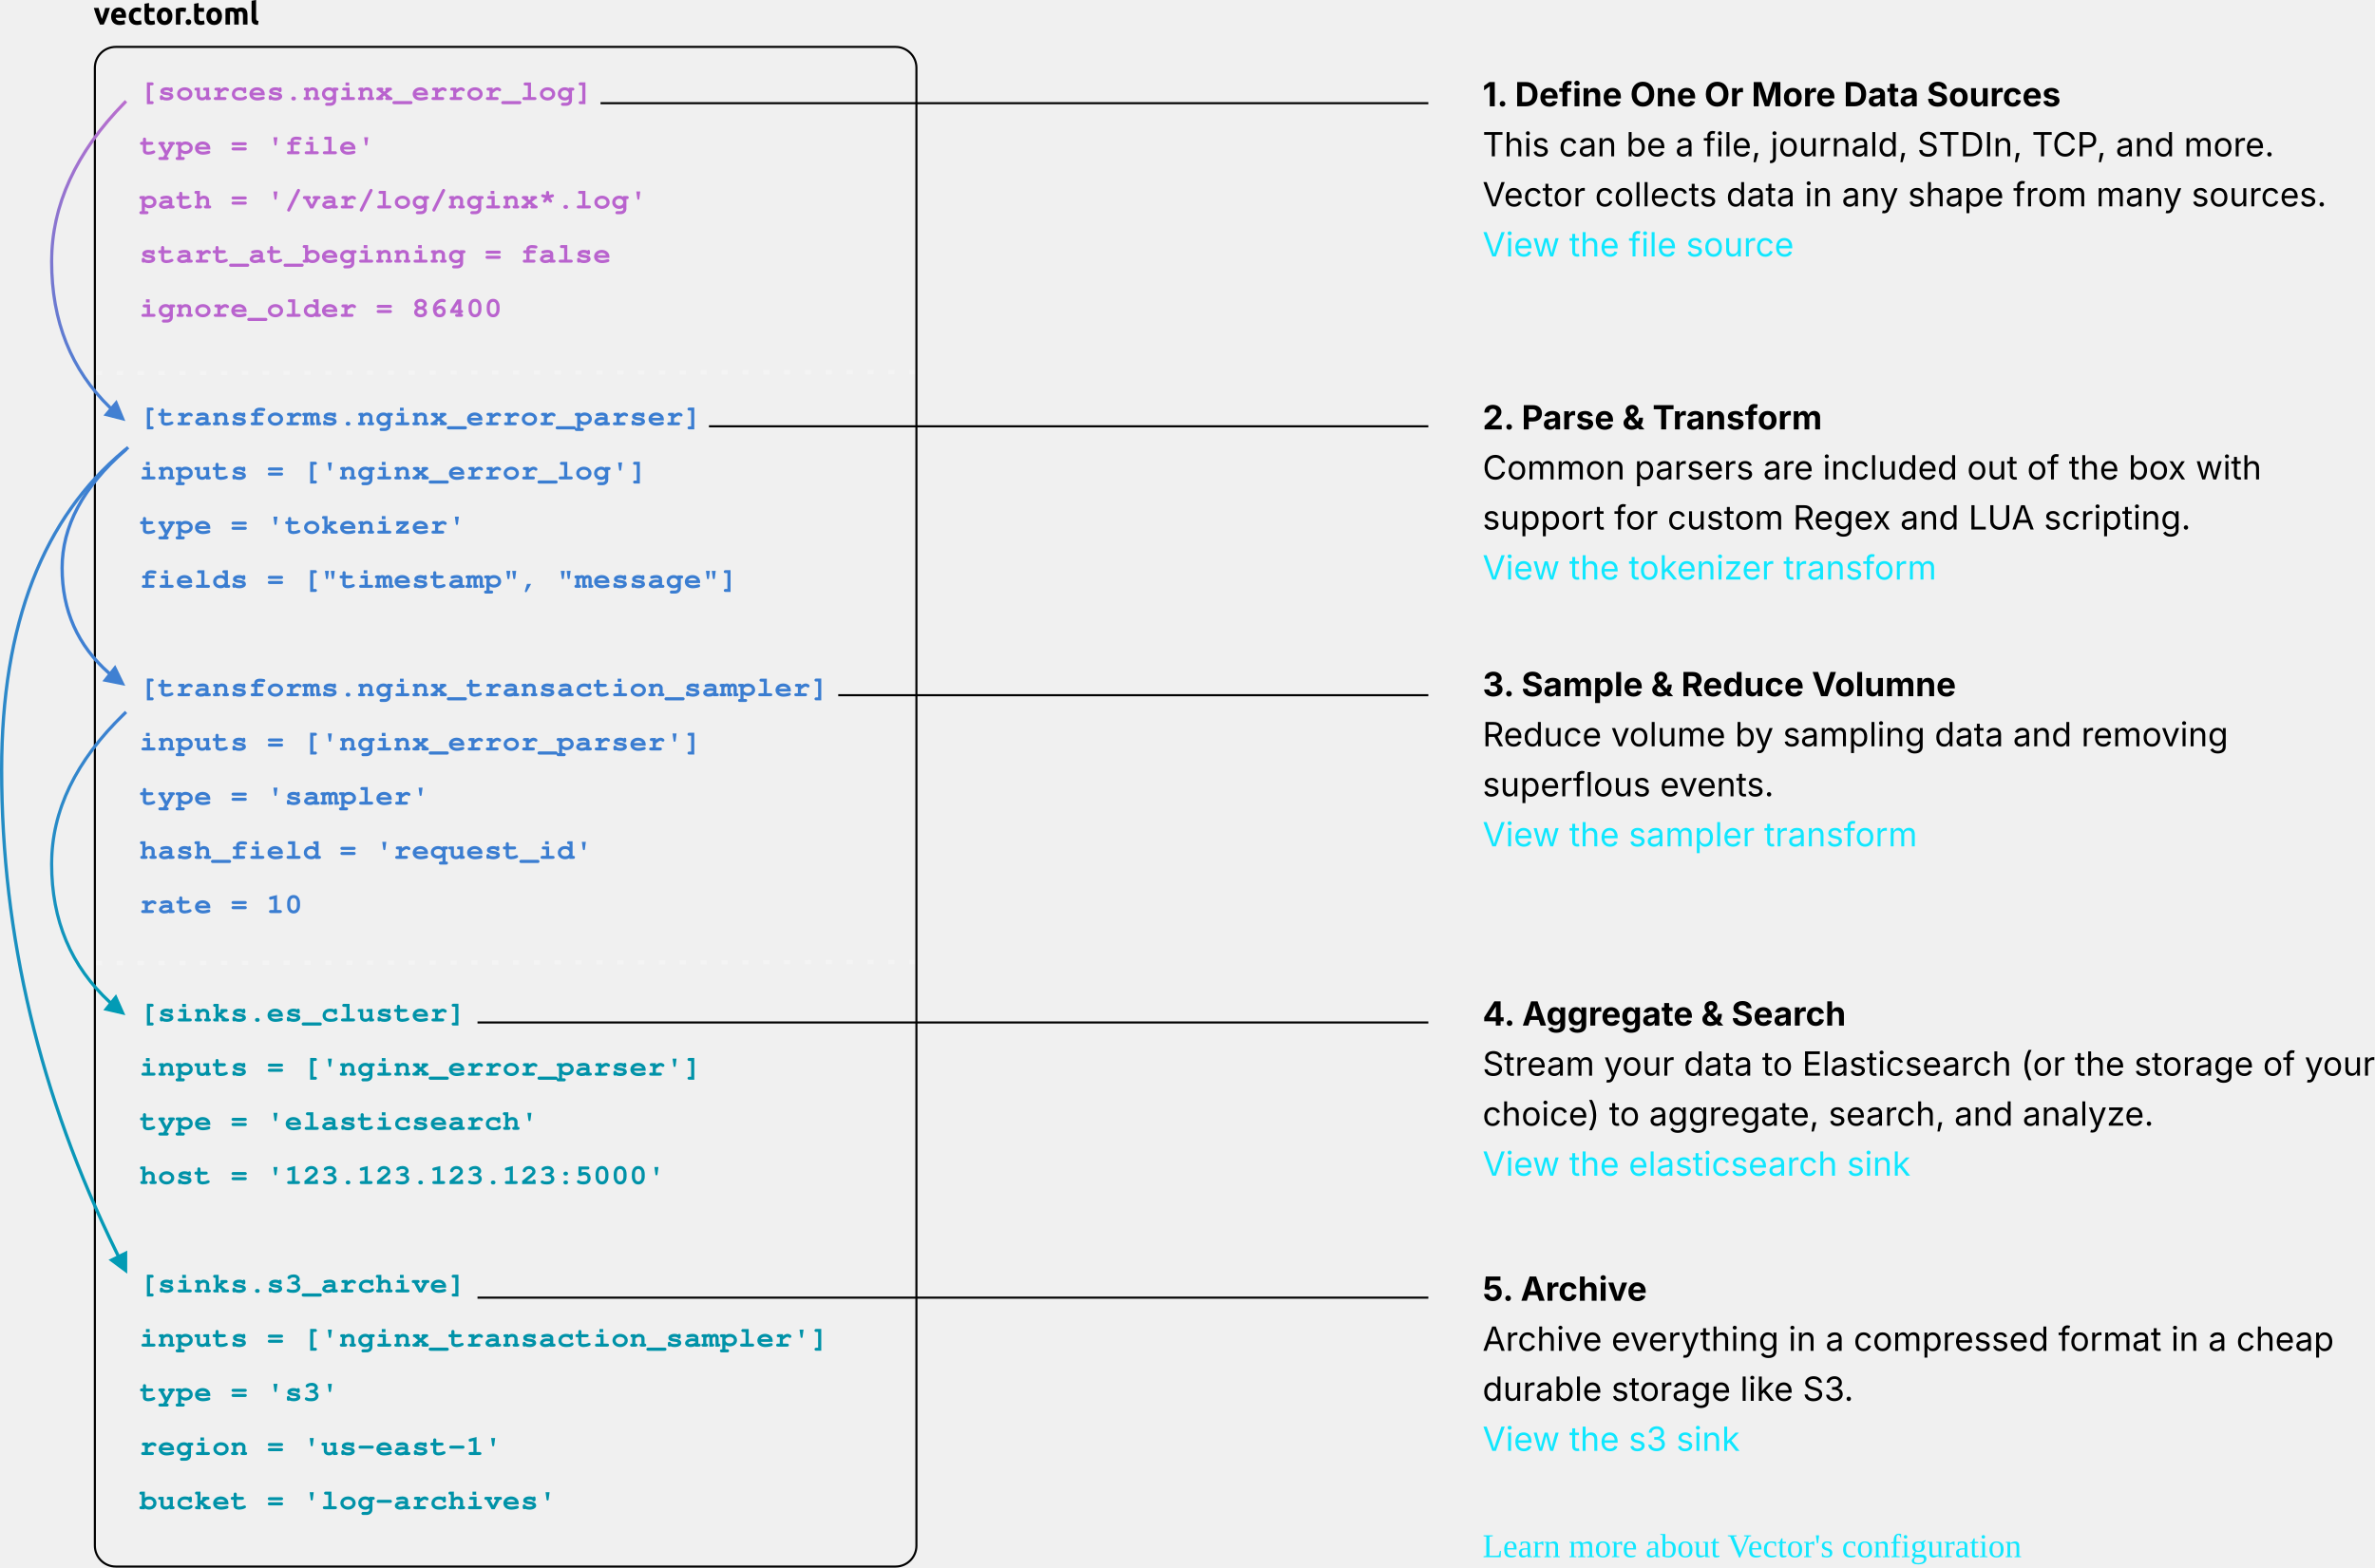
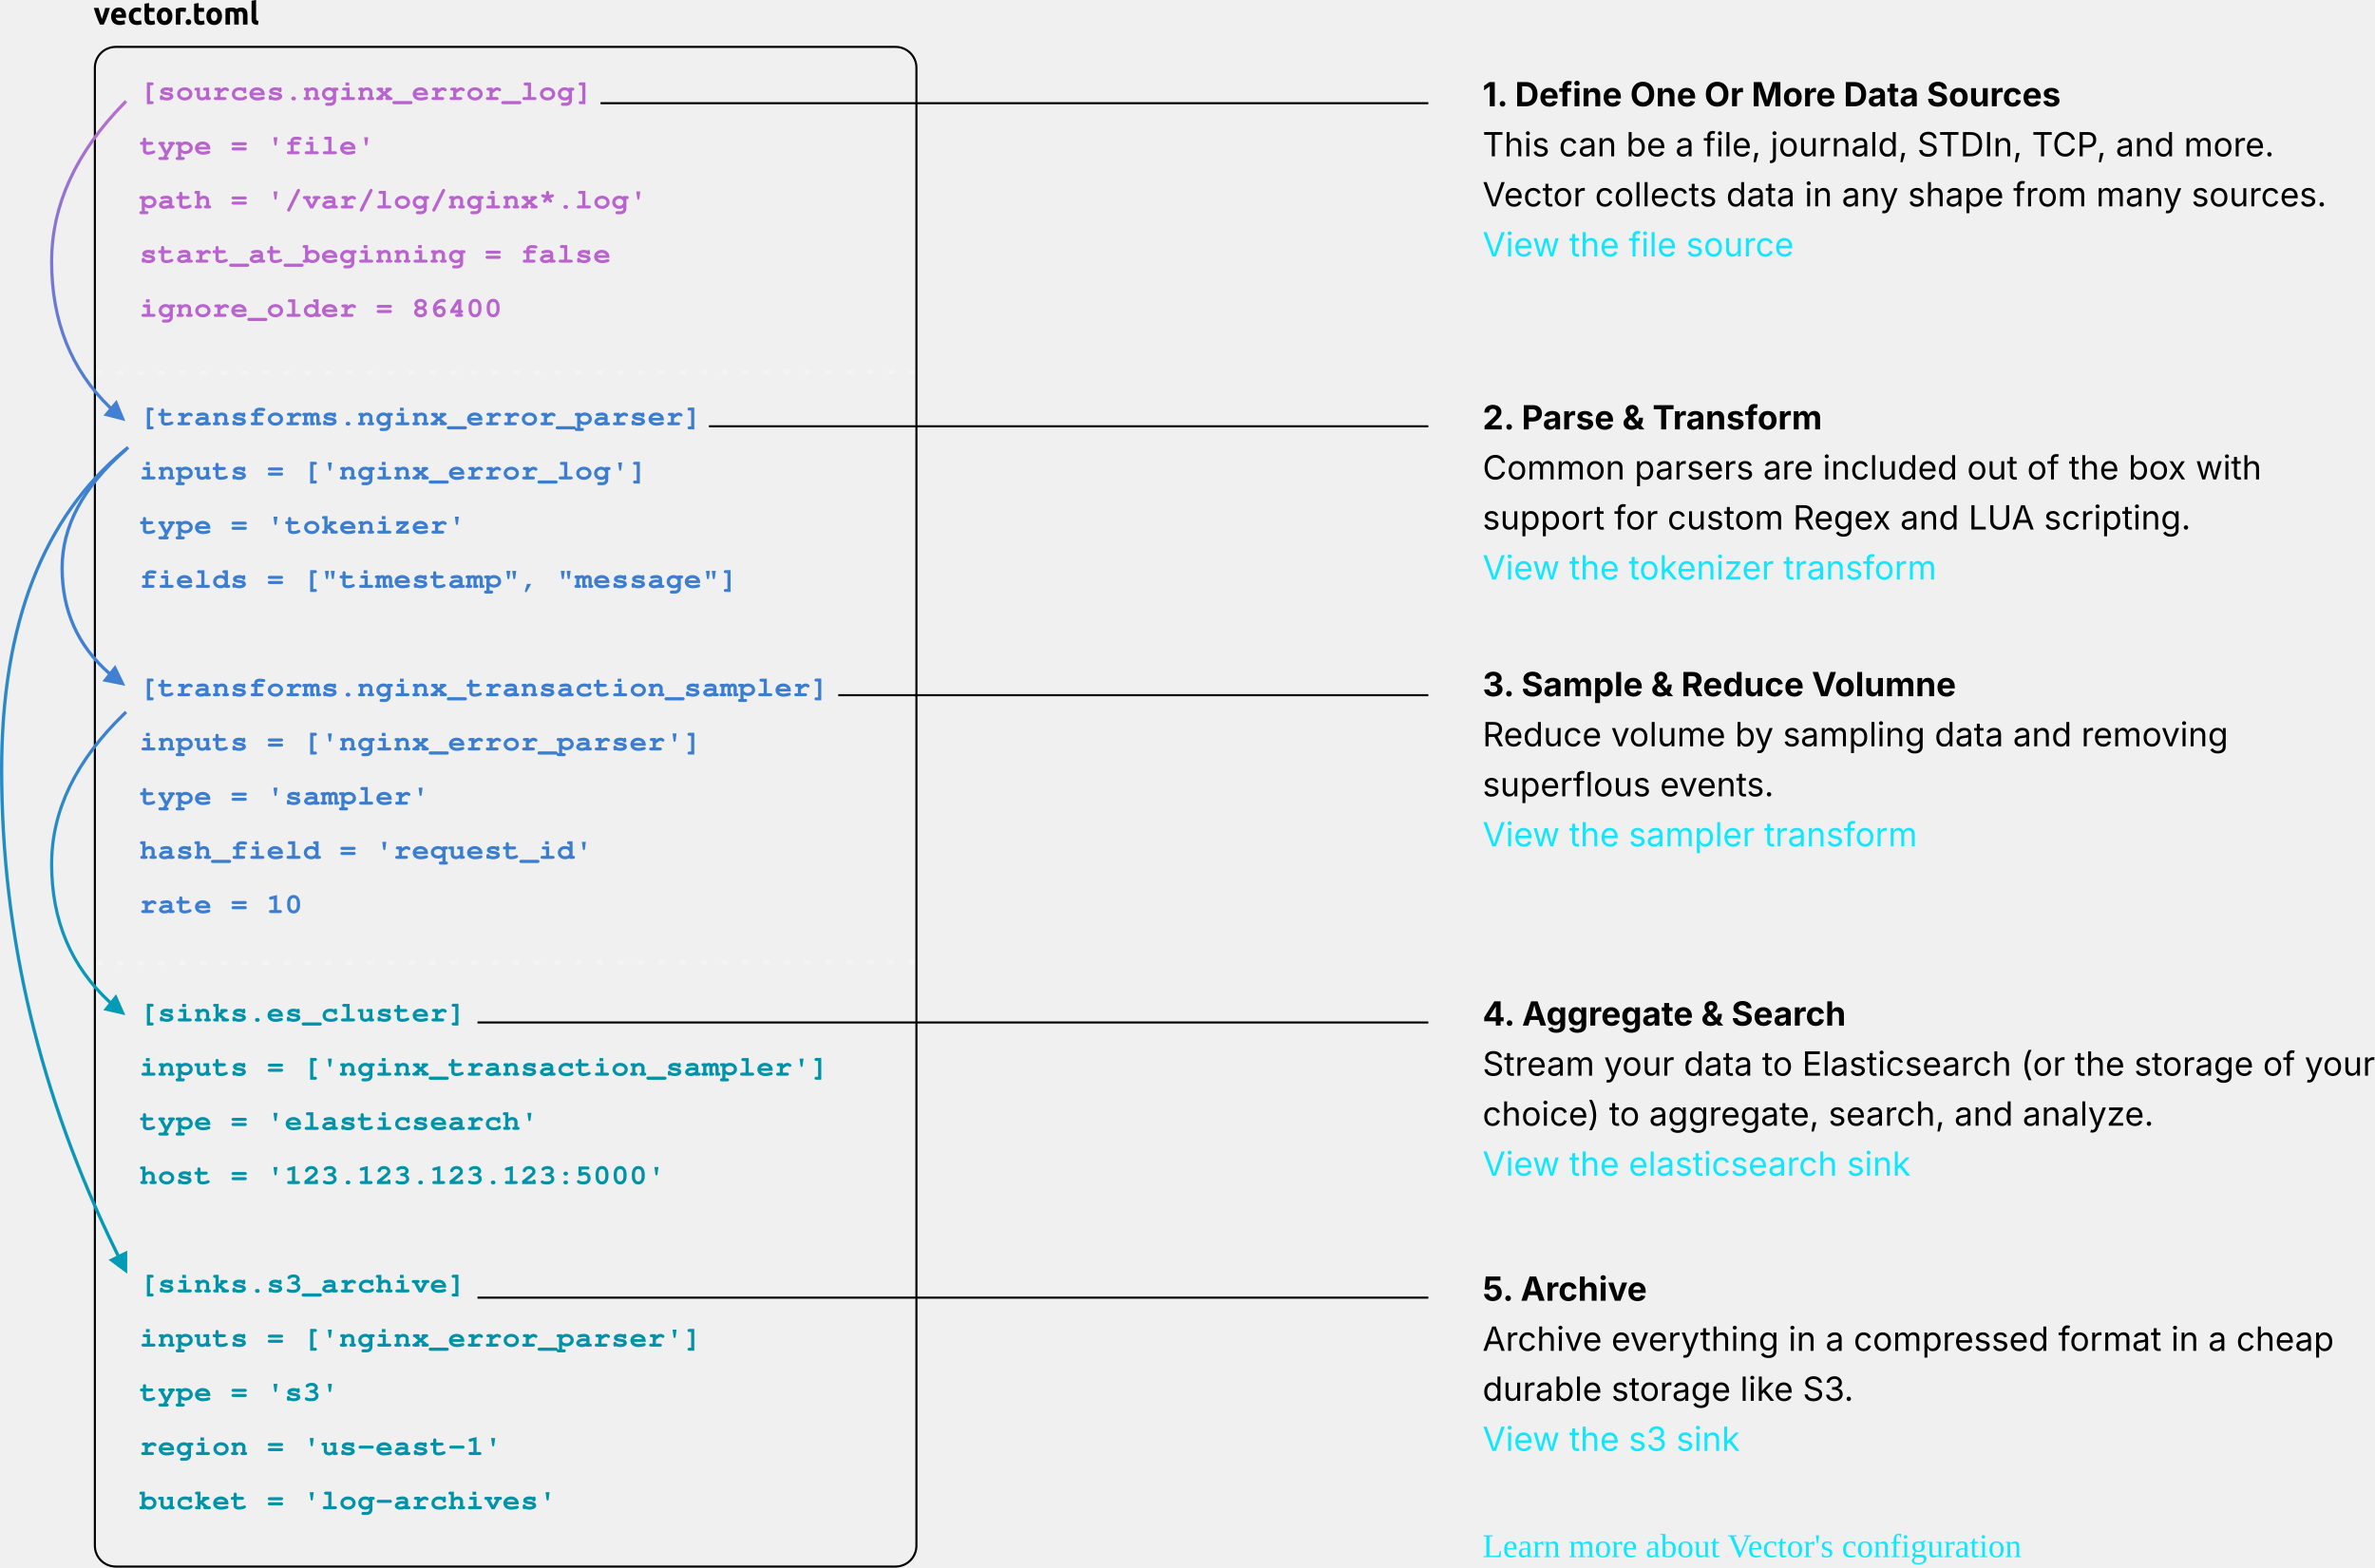
<svg xmlns="http://www.w3.org/2000/svg" width="1139px" height="752px" viewBox="0 0 1139 752" version="1.1">
  <defs>
    <linearGradient x1="50%" y1="0%" x2="50%" y2="100%" id="config-example-line-1">
      <stop stop-color="#B96ECE" offset="0%" />
      <stop stop-color="#3F80D2" offset="100%" />
    </linearGradient>
    <linearGradient x1="50%" y1="0%" x2="50%" y2="100%" id="config-example-line-2">
      <stop stop-color="#3F80D2" offset="0%" />
      <stop stop-color="#019BB4" offset="100%" />
    </linearGradient>
    <linearGradient x1="50%" y1="0%" x2="50%" y2="100%" id="config-example-line-3">
      <stop stop-color="#3F80D2" offset="0%" />
      <stop stop-color="#009CB4" offset="100%" />
    </linearGradient>
  </defs>
  <g id="Configuration" stroke="none" stroke-width="1" fill="none" fill-rule="evenodd">
    <g id="Custom-Preset-3" transform="translate(0, -16)">
      <g id="Configuration" transform="translate(0, 16)">
        <path d="M45.999,178.001 L46.001,180.001 L49.001,179.997 L48.999,177.997 L45.999,178.001 Z M55.999,177.989 L56.001,179.989 L59.001,179.985 L58.999,177.985 L55.999,177.989 Z M65.999,177.976 L66.001,179.976 L69.001,179.972 L68.999,177.972 L65.999,177.976 Z M75.999,177.963 L76.001,179.963 L79.001,179.959 L78.999,177.959 L75.999,177.963 Z M85.999,177.95 L86.001,179.95 L89.001,179.946 L88.999,177.946 L85.999,177.95 Z M95.999,177.938 L96.001,179.938 L99.001,179.934 L98.999,177.934 L95.999,177.938 Z M105.999,177.925 L106.001,179.925 L109.001,179.921 L108.999,177.921 L105.999,177.925 Z M115.999,177.912 L116.001,179.912 L119.001,179.908 L118.999,177.908 L115.999,177.912 Z M125.999,177.899 L126.001,179.899 L129.001,179.896 L128.999,177.896 L125.999,177.899 Z M135.999,177.887 L136.001,179.887 L139.001,179.883 L138.999,177.883 L135.999,177.887 Z M145.999,177.874 L146.001,179.874 L149.001,179.87 L148.999,177.87 L145.999,177.874 Z M155.999,177.861 L156.001,179.861 L159.001,179.857 L158.999,177.857 L155.999,177.861 Z M165.999,177.848 L166.001,179.848 L169.001,179.845 L168.999,177.845 L165.999,177.848 Z M175.999,177.836 L176.001,179.836 L179.001,179.832 L178.999,177.832 L175.999,177.836 Z M185.999,177.823 L186.001,179.823 L189.001,179.819 L188.999,177.819 L185.999,177.823 Z M195.999,177.81 L196.001,179.81 L199.001,179.806 L198.999,177.806 L195.999,177.81 Z M205.999,177.797 L206.001,179.797 L209.001,179.794 L208.999,177.794 L205.999,177.797 Z M215.999,177.785 L216.001,179.785 L219.001,179.781 L218.999,177.781 L215.999,177.785 Z M225.999,177.772 L226.001,179.772 L229.001,179.768 L228.999,177.768 L225.999,177.772 Z M235.999,177.759 L236.001,179.759 L239.001,179.755 L238.999,177.755 L235.999,177.759 Z M245.999,177.746 L246.001,179.746 L249.001,179.743 L248.999,177.743 L245.999,177.746 Z M255.999,177.734 L256.001,179.734 L259.001,179.73 L258.999,177.73 L255.999,177.734 Z M265.999,177.721 L266.001,179.721 L269.001,179.717 L268.999,177.717 L265.999,177.721 Z M275.999,177.708 L276.001,179.708 L279.001,179.704 L278.999,177.704 L275.999,177.708 Z M285.999,177.696 L286.001,179.696 L289.001,179.692 L288.999,177.692 L285.999,177.696 Z M295.999,177.683 L296.001,179.683 L299.001,179.679 L298.999,177.679 L295.999,177.683 Z M305.999,177.67 L306.001,179.67 L309.001,179.666 L308.999,177.666 L305.999,177.67 Z M315.999,177.657 L316.001,179.657 L319.001,179.654 L318.999,177.654 L315.999,177.657 Z M325.998,177.645 L326.001,179.645 L329.001,179.641 L328.998,177.641 L325.998,177.645 Z M335.998,177.632 L336.001,179.632 L339.001,179.628 L338.998,177.628 L335.998,177.632 Z M345.998,177.619 L346.001,179.619 L349.001,179.615 L348.998,177.615 L345.998,177.619 Z M355.998,177.606 L356.001,179.606 L359.001,179.603 L358.998,177.603 L355.998,177.606 Z M365.998,177.594 L366.001,179.594 L369.001,179.59 L368.998,177.59 L365.998,177.594 Z M375.998,177.581 L376.001,179.581 L379.001,179.577 L378.998,177.577 L375.998,177.581 Z M385.998,177.568 L386.001,179.568 L389.001,179.564 L388.998,177.564 L385.998,177.568 Z M395.998,177.555 L396.001,179.555 L399.001,179.552 L398.998,177.552 L395.998,177.555 Z M405.998,177.543 L406.001,179.543 L409.001,179.539 L408.998,177.539 L405.998,177.543 Z M415.998,177.53 L416.001,179.53 L419.001,179.526 L418.998,177.526 L415.998,177.53 Z M425.998,177.517 L426.001,179.517 L429.001,179.513 L428.998,177.513 L425.998,177.517 Z M435.998,177.504 L436.001,179.504 L439.001,179.501 L438.998,177.501 L435.998,177.504 Z" id="Line" fill-opacity="0.25" fill="#FFFFFF" fill-rule="nonzero" />
        <path d="M45.999,461.001 L46.001,463.001 L49.001,462.997 L48.999,460.997 L45.999,461.001 Z M55.999,460.989 L56.001,462.989 L59.001,462.985 L58.999,460.985 L55.999,460.989 Z M65.999,460.976 L66.001,462.976 L69.001,462.972 L68.999,460.972 L65.999,460.976 Z M75.999,460.963 L76.001,462.963 L79.001,462.959 L78.999,460.959 L75.999,460.963 Z M85.999,460.95 L86.001,462.95 L89.001,462.946 L88.999,460.946 L85.999,460.95 Z M95.999,460.938 L96.001,462.938 L99.001,462.934 L98.999,460.934 L95.999,460.938 Z M105.999,460.925 L106.001,462.925 L109.001,462.921 L108.999,460.921 L105.999,460.925 Z M115.999,460.912 L116.001,462.912 L119.001,462.908 L118.999,460.908 L115.999,460.912 Z M125.999,460.899 L126.001,462.899 L129.001,462.896 L128.999,460.896 L125.999,460.899 Z M135.999,460.887 L136.001,462.887 L139.001,462.883 L138.999,460.883 L135.999,460.887 Z M145.999,460.874 L146.001,462.874 L149.001,462.87 L148.999,460.87 L145.999,460.874 Z M155.999,460.861 L156.001,462.861 L159.001,462.857 L158.999,460.857 L155.999,460.861 Z M165.999,460.848 L166.001,462.848 L169.001,462.845 L168.999,460.845 L165.999,460.848 Z M175.999,460.836 L176.001,462.836 L179.001,462.832 L178.999,460.832 L175.999,460.836 Z M185.999,460.823 L186.001,462.823 L189.001,462.819 L188.999,460.819 L185.999,460.823 Z M195.999,460.81 L196.001,462.81 L199.001,462.806 L198.999,460.806 L195.999,460.81 Z M205.999,460.797 L206.001,462.797 L209.001,462.794 L208.999,460.794 L205.999,460.797 Z M215.999,460.785 L216.001,462.785 L219.001,462.781 L218.999,460.781 L215.999,460.785 Z M225.999,460.772 L226.001,462.772 L229.001,462.768 L228.999,460.768 L225.999,460.772 Z M235.999,460.759 L236.001,462.759 L239.001,462.755 L238.999,460.755 L235.999,460.759 Z M245.999,460.746 L246.001,462.746 L249.001,462.743 L248.999,460.743 L245.999,460.746 Z M255.999,460.734 L256.001,462.734 L259.001,462.73 L258.999,460.73 L255.999,460.734 Z M265.999,460.721 L266.001,462.721 L269.001,462.717 L268.999,460.717 L265.999,460.721 Z M275.999,460.708 L276.001,462.708 L279.001,462.704 L278.999,460.704 L275.999,460.708 Z M285.999,460.696 L286.001,462.696 L289.001,462.692 L288.999,460.692 L285.999,460.696 Z M295.999,460.683 L296.001,462.683 L299.001,462.679 L298.999,460.679 L295.999,460.683 Z M305.999,460.67 L306.001,462.67 L309.001,462.666 L308.999,460.666 L305.999,460.67 Z M315.999,460.657 L316.001,462.657 L319.001,462.654 L318.999,460.654 L315.999,460.657 Z M325.998,460.645 L326.001,462.645 L329.001,462.641 L328.998,460.641 L325.998,460.645 Z M335.998,460.632 L336.001,462.632 L339.001,462.628 L338.998,460.628 L335.998,460.632 Z M345.998,460.619 L346.001,462.619 L349.001,462.615 L348.998,460.615 L345.998,460.619 Z M355.998,460.606 L356.001,462.606 L359.001,462.603 L358.998,460.603 L355.998,460.606 Z M365.998,460.594 L366.001,462.594 L369.001,462.59 L368.998,460.59 L365.998,460.594 Z M375.998,460.581 L376.001,462.581 L379.001,462.577 L378.998,460.577 L375.998,460.581 Z M385.998,460.568 L386.001,462.568 L389.001,462.564 L388.998,460.564 L385.998,460.568 Z M395.998,460.555 L396.001,462.555 L399.001,462.552 L398.998,460.552 L395.998,460.555 Z M405.998,460.543 L406.001,462.543 L409.001,462.539 L408.998,460.539 L405.998,460.543 Z M415.998,460.53 L416.001,462.53 L419.001,462.526 L418.998,460.526 L415.998,460.53 Z M425.998,460.517 L426.001,462.517 L429.001,462.513 L428.998,460.513 L425.998,460.517 Z M435.998,460.504 L436.001,462.504 L439.001,462.501 L438.998,460.501 L435.998,460.504 Z" id="Line-Copy" fill-opacity="0.25" fill="#FFFFFF" fill-rule="nonzero" />
        <rect id="config-file-bg" stroke="#000000" x="45.5" y="22.5" width="394" height="729" rx="10" />
        <polygon id="Line-6" fill="#000000" fill-rule="nonzero" transform="translate(512.5, 204.5) scale(1, -1) translate(-512.5, -204.5) " points="685 204 685 205 340 205 340 204" />
        <polygon id="Line-6" fill="#000000" fill-rule="nonzero" points="685 333 685 334 402 334 402 333" />
        <polygon id="Line-6" fill="#000000" fill-rule="nonzero" points="685 49 685 50 288 50 288 49" />
        <polygon id="Line-6" fill="#000000" fill-rule="nonzero" transform="translate(457, 490.5) scale(1, -1) translate(-457, -490.5) " points="685 490 685 491 229 491 229 490" />
        <polygon id="Line-6" fill="#000000" fill-rule="nonzero" points="685 622 685 623 229 623 229 622" />
        <text id="Learn-more-about-Vec" font-size="16" font-weight="normal" fill="#10E7FF">
          <a href="/docs/setup/configuration">
            <tspan x="711" y="747">Learn more about Vector's configuration</tspan>
          </a>
        </text>
        <text id="1.-Define-One-Or-Mor" font-family="SFProText-Bold, SF Pro Text" font-size="16" font-weight="bold" line-spacing="24">
          <tspan x="711" y="51" fill="#000000">1. Define One Or More Data Sources</tspan>
          <tspan x="711" y="75" font-weight="normal" fill="#000000">This can be a file, journald, STDIn, TCP, and more.</tspan>
          <tspan x="711" y="99" font-weight="normal" fill="#000000">Vector collects data in any shape from many sources.</tspan>
          <a href="/docs/reference/sources/file">
            <tspan x="711" y="123" font-weight="normal" fill="#10E7FF">View the file source</tspan>
          </a>
        </text>
        <text id="2.-Parse-&amp;-Transform" font-family="SFProText-Bold, SF Pro Text" font-size="16" font-weight="bold" line-spacing="24">
          <tspan x="711" y="206" fill="#000000">2. Parse &amp; Transform</tspan>
          <tspan x="711" y="230" font-weight="normal" fill="#000000">Common parsers are included out of the box with </tspan>
          <tspan x="711" y="254" font-weight="normal" fill="#000000">support for custom Regex and LUA scripting.</tspan>
          <a href="/docs/reference/transforms/tokenizer">
            <tspan x="711" y="278" font-weight="normal" fill="#10E7FF">View the tokenizer transform</tspan>
          </a>
        </text>
        <text id="3.-Sample-&amp;-Reduce-V" font-family="SFProText-Bold, SF Pro Text" font-size="16" font-weight="bold" line-spacing="24">
          <tspan x="711" y="334" fill="#000000">3. Sample &amp; Reduce Volumne</tspan>
          <tspan x="711" y="358" font-weight="normal" fill="#000000">Reduce volume by sampling data and removing </tspan>
          <tspan x="711" y="382" font-weight="normal" fill="#000000">superflous events.</tspan>
          <a href="/docs/reference/transforms/sampler">
            <tspan x="711" y="406" font-weight="normal" fill="#10E7FF">View the sampler transform</tspan>
          </a>
        </text>
        <text id="4.-Aggregate-&amp;-Searc" font-family="SFProText-Bold, SF Pro Text" font-size="16" font-weight="bold" line-spacing="24">
          <tspan x="711" y="492" fill="#000000">4. Aggregate &amp; Search</tspan>
          <tspan x="711" y="516" font-weight="normal" fill="#000000">Stream your data to Elasticsearch (or the storage of your </tspan>
          <tspan x="711" y="540" font-weight="normal" fill="#000000">choice) to aggregate, search, and analyze.</tspan>
          <a href="/docs/reference/sinks/elasticsearch">
            <tspan x="711" y="564" font-weight="normal" fill="#10E7FF">View the elasticsearch sink</tspan>
          </a>
        </text>
        <text id="5.-Archive-Archive-e" font-family="SFProText-Bold, SF Pro Text" font-size="16" font-weight="bold" line-spacing="24">
          <tspan x="711" y="624" fill="#000000">5. Archive</tspan>
          <tspan x="711" y="648" font-weight="normal" fill="#000000">Archive everything in a compressed format in a cheap </tspan>
          <tspan x="711" y="672" font-weight="normal" fill="#000000">durable storage like S3.</tspan>
          <a href="/docs/reference/sinks/s3">
            <tspan x="711" y="696" font-weight="normal" fill="#10E7FF">View the s3 sink</tspan>
          </a>
        </text>
        <text id="[sources.nginx_error" font-family="Courier-Bold, Courier" font-size="14" font-weight="bold" line-spacing="26" letter-spacing="0.3">
          <tspan x="67" y="48" fill="#B963CE">[sources.nginx_error_log]</tspan>
          <tspan x="67" y="74" fill="#B963CE">  type = 'file'</tspan>
          <tspan x="67" y="100" fill="#B963CE">  path = '/var/log/nginx*.log'</tspan>
          <tspan x="67" y="126" fill="#B963CE">  start_at_beginning = false</tspan>
          <tspan x="67" y="152" fill="#B963CE">  ignore_older = 86400</tspan>
          <tspan x="258.43" y="152" fill="#000000" />
          <tspan x="67" y="178" fill="#000000" />
          <tspan x="67" y="204" fill="#3A7DD1">[transforms.nginx_error_parser]</tspan>
          <tspan x="67" y="230" fill="#3A7DD1">  inputs = ['nginx_error_log']</tspan>
          <tspan x="67" y="256" fill="#3A7DD1">  type   = 'tokenizer'</tspan>
          <tspan x="67" y="282" fill="#3A7DD1">  fields = ["timestamp", "message"]</tspan>
          <tspan x="67" y="308" fill="#3A7DD1" />
          <tspan x="67" y="334" fill="#3A7DD1">[transforms.nginx_transaction_sampler]</tspan>
          <tspan x="67" y="360" fill="#3A7DD1">  inputs      = ['nginx_error_parser']</tspan>
          <tspan x="67" y="386" fill="#3A7DD1">  type        = 'sampler'</tspan>
          <tspan x="67" y="412" fill="#3A7DD1">  hash_field  = 'request_id'</tspan>
          <tspan x="67" y="438" fill="#3A7DD1">  rate        = 10</tspan>
          <tspan x="223.625" y="438" fill="#000000" />
          <tspan x="67" y="464" fill="#000000" />
          <tspan x="67" y="490" fill="#0092A8">[sinks.es_cluster]</tspan>
-           <tspan x="67" y="516" fill="#0092A8">  inputs = ['nginx_error_parser']</tspan>
+           <tspan x="67" y="516" fill="#0092A8">  inputs = ['nginx_transaction_sampler']</tspan>
          <tspan x="67" y="542" fill="#0092A8">  type   = 'elasticsearch'</tspan>
          <tspan x="67" y="568" fill="#0092A8">  host   = '123.123.123.123:5000'</tspan>
          <tspan x="67" y="594" fill="#0092A8" />
          <tspan x="67" y="620" fill="#0092A8">[sinks.s3_archive]</tspan>
-           <tspan x="67" y="646" fill="#0092A8">  inputs = ['nginx_transaction_sampler']</tspan>
+           <tspan x="67" y="646" fill="#0092A8">  inputs = ['nginx_error_parser']</tspan>
          <tspan x="67" y="672" fill="#0092A8">  type   = 's3'</tspan>
          <tspan x="67" y="698" fill="#0092A8">  region = 'us-east-1'</tspan>
          <tspan x="67" y="724" fill="#0092A8">  bucket = 'log-archives'</tspan>
        </text>
        <path d="M59.922,48 L61,49.105 L60.458,49.654 C37.158,73.298 25.528,98.56 25.528,125.466 C25.528,153.858 34.779,177.002 53.289,194.95 L55.918,191.827 L60.113,202 L49.614,199.318 L52.293,196.135 C33.434,177.878 24,154.304 24,125.466 C24,98.391 35.572,72.983 58.676,49.268 L59.38,48.55 L59.922,48 Z" id="Line-7" fill="url(#config-example-line-1)" fill-rule="nonzero" />
        <path d="M59.95,215 L61,216.172 L60.407,216.691 C40.505,234.107 30.584,252.693 30.584,272.472 C30.584,292.654 37.951,309.224 52.705,322.238 L55.272,318.989 L60.09,329 L49.098,326.804 L51.728,323.474 C36.583,310.152 29,293.133 29,272.472 C29,252.407 38.937,233.592 58.754,216.05 L59.357,215.519 L59.95,215 Z" id="Line-7" fill="#3F80D2" fill-rule="nonzero" />
        <path d="M60.994,214 L62,215.206 L61.389,215.702 C21.527,248.101 1.582,299.298 1.582,369.359 C1.582,448.668 19.889,525.643 56.506,600.29 L57.248,601.795 L61.018,599.941 L61.004,611 L52.049,604.354 L55.832,602.492 L55.082,600.97 C18.362,526.113 0,448.907 0,369.359 C0,299.57 19.718,248.257 59.182,215.484 L60.384,214.496 L60.994,214 Z" id="Line-7" fill="url(#config-example-line-2)" fill-rule="nonzero" />
        <path d="M59.95,341 L61,342.131 L60.444,342.666 C37.151,365.065 25.528,388.991 25.528,414.468 C25.528,441.281 34.722,463.152 53.125,480.134 L55.676,476.951 L60.117,487 L49.556,484.588 L52.157,481.342 C33.391,464.052 24,441.743 24,414.468 C24,388.789 35.579,364.697 58.691,342.215 L59.395,341.534 L59.95,341 Z" id="Line-7" fill="url(#config-example-line-3)" fill-rule="nonzero" />
        <path d="M47.946,11.787 C47.453,10.775 46.952,9.59 46.444,8.233 C45.936,6.876 45.455,5.397 45,3.797 L47.293,3.797 C47.39,4.192 47.504,4.62 47.634,5.081 C47.765,5.542 47.9,6.008 48.041,6.478 C48.181,6.949 48.321,7.408 48.462,7.853 C48.602,8.299 48.74,8.704 48.875,9.068 C49.001,8.704 49.137,8.299 49.282,7.853 C49.427,7.408 49.57,6.949 49.71,6.478 C49.85,6.008 49.986,5.542 50.116,5.081 C50.247,4.62 50.361,4.192 50.457,3.797 L52.692,3.797 C52.238,5.397 51.756,6.876 51.248,8.233 C50.74,9.59 50.24,10.775 49.746,11.787 L47.946,11.787 Z M53.288,7.853 C53.288,7.144 53.392,6.524 53.6,5.992 C53.808,5.461 54.081,5.018 54.42,4.663 C54.758,4.309 55.148,4.041 55.588,3.858 C56.028,3.676 56.481,3.585 56.945,3.585 C58.029,3.585 58.885,3.932 59.514,4.625 C60.143,5.319 60.457,6.339 60.457,7.686 C60.457,7.818 60.453,7.962 60.443,8.119 C60.433,8.276 60.424,8.415 60.414,8.537 L55.508,8.537 C55.557,9.003 55.765,9.372 56.132,9.646 C56.5,9.919 56.993,10.056 57.613,10.056 C58.009,10.056 58.399,10.018 58.781,9.942 C59.163,9.866 59.475,9.772 59.717,9.661 L60.008,11.499 C59.891,11.559 59.737,11.62 59.543,11.681 C59.35,11.742 59.134,11.795 58.897,11.841 C58.66,11.886 58.406,11.924 58.135,11.954 C57.864,11.985 57.593,12 57.322,12 C56.635,12 56.038,11.894 55.53,11.681 C55.022,11.468 54.601,11.177 54.267,10.808 C53.933,10.438 53.687,10 53.527,9.494 C53.367,8.987 53.288,8.441 53.288,7.853 Z M58.367,6.987 C58.358,6.795 58.326,6.608 58.273,6.425 C58.22,6.243 58.138,6.081 58.026,5.939 C57.915,5.797 57.775,5.681 57.605,5.59 C57.436,5.499 57.226,5.453 56.974,5.453 C56.732,5.453 56.524,5.496 56.35,5.582 C56.176,5.668 56.031,5.782 55.915,5.924 C55.798,6.066 55.709,6.23 55.646,6.418 C55.583,6.605 55.537,6.795 55.508,6.987 L58.367,6.987 Z M61.764,7.792 C61.764,7.215 61.853,6.671 62.032,6.159 C62.211,5.648 62.47,5.203 62.809,4.823 C63.147,4.443 63.559,4.142 64.042,3.919 C64.526,3.696 65.078,3.585 65.697,3.585 C66.103,3.585 66.476,3.623 66.815,3.699 C67.153,3.775 67.482,3.884 67.802,4.025 L67.352,5.833 C67.148,5.752 66.926,5.681 66.684,5.62 C66.442,5.559 66.171,5.529 65.871,5.529 C65.233,5.529 64.756,5.737 64.442,6.152 C64.127,6.567 63.97,7.114 63.97,7.792 C63.97,8.511 64.117,9.068 64.413,9.463 C64.708,9.858 65.223,10.056 65.958,10.056 C66.22,10.056 66.5,10.03 66.8,9.98 C67.1,9.929 67.376,9.848 67.627,9.737 L67.932,11.59 C67.681,11.701 67.366,11.797 66.989,11.878 C66.611,11.959 66.195,12 65.741,12 C65.044,12 64.444,11.891 63.941,11.673 C63.438,11.456 63.024,11.159 62.7,10.785 C62.376,10.41 62.139,9.967 61.989,9.456 C61.839,8.944 61.764,8.39 61.764,7.792 Z M69.311,1.808 L71.474,1.443 L71.474,3.797 L74.072,3.797 L74.072,5.681 L71.474,5.681 L71.474,8.491 C71.474,8.967 71.553,9.347 71.713,9.63 C71.873,9.914 72.194,10.056 72.678,10.056 C72.911,10.056 73.15,10.033 73.397,9.987 C73.643,9.942 73.868,9.878 74.072,9.797 L74.376,11.559 C74.115,11.671 73.825,11.767 73.506,11.848 C73.186,11.929 72.794,11.97 72.33,11.97 C71.74,11.97 71.251,11.886 70.864,11.719 C70.477,11.552 70.167,11.319 69.935,11.02 C69.703,10.722 69.541,10.359 69.449,9.934 C69.357,9.509 69.311,9.038 69.311,8.522 L69.311,1.808 Z M82.678,7.777 C82.678,8.405 82.591,8.98 82.417,9.501 C82.243,10.023 81.991,10.468 81.663,10.838 C81.334,11.208 80.939,11.494 80.48,11.696 C80.02,11.899 79.505,12 78.934,12 C78.373,12 77.862,11.899 77.403,11.696 C76.943,11.494 76.549,11.208 76.22,10.838 C75.891,10.468 75.634,10.023 75.45,9.501 C75.267,8.98 75.175,8.405 75.175,7.777 C75.175,7.149 75.269,6.577 75.458,6.061 C75.646,5.544 75.908,5.104 76.242,4.739 C76.575,4.375 76.972,4.091 77.432,3.889 C77.891,3.686 78.392,3.585 78.934,3.585 C79.485,3.585 79.991,3.686 80.451,3.889 C80.91,4.091 81.304,4.375 81.633,4.739 C81.962,5.104 82.219,5.544 82.403,6.061 C82.587,6.577 82.678,7.149 82.678,7.777 Z M80.472,7.777 C80.472,7.078 80.339,6.529 80.073,6.129 C79.807,5.729 79.427,5.529 78.934,5.529 C78.44,5.529 78.058,5.729 77.787,6.129 C77.516,6.529 77.381,7.078 77.381,7.777 C77.381,8.476 77.516,9.03 77.787,9.441 C78.058,9.851 78.44,10.056 78.934,10.056 C79.427,10.056 79.807,9.851 80.073,9.441 C80.339,9.03 80.472,8.476 80.472,7.777 Z M88.949,5.803 C88.755,5.752 88.528,5.699 88.266,5.643 C88.005,5.587 87.725,5.559 87.425,5.559 C87.289,5.559 87.127,5.572 86.938,5.597 C86.75,5.623 86.607,5.651 86.51,5.681 L86.51,11.787 L84.348,11.787 L84.348,4.223 C84.735,4.081 85.192,3.947 85.719,3.82 C86.247,3.694 86.834,3.63 87.483,3.63 C87.599,3.63 87.739,3.638 87.904,3.653 C88.068,3.668 88.233,3.689 88.397,3.714 C88.562,3.739 88.726,3.77 88.891,3.805 C89.055,3.841 89.195,3.884 89.311,3.934 L88.949,5.803 Z M91.721,10.587 C91.721,11.043 91.583,11.39 91.307,11.628 C91.031,11.866 90.719,11.985 90.371,11.985 C90.023,11.985 89.711,11.866 89.435,11.628 C89.159,11.39 89.021,11.043 89.021,10.587 C89.021,10.132 89.159,9.785 89.435,9.547 C89.711,9.309 90.023,9.19 90.371,9.19 C90.719,9.19 91.031,9.309 91.307,9.547 C91.583,9.785 91.721,10.132 91.721,10.587 Z M93.1,1.808 L95.262,1.443 L95.262,3.797 L97.86,3.797 L97.86,5.681 L95.262,5.681 L95.262,8.491 C95.262,8.967 95.342,9.347 95.502,9.63 C95.661,9.914 95.983,10.056 96.467,10.056 C96.699,10.056 96.939,10.033 97.185,9.987 C97.432,9.942 97.657,9.878 97.86,9.797 L98.165,11.559 C97.904,11.671 97.613,11.767 97.294,11.848 C96.975,11.929 96.583,11.97 96.119,11.97 C95.528,11.97 95.04,11.886 94.653,11.719 C94.266,11.552 93.956,11.319 93.724,11.02 C93.491,10.722 93.329,10.359 93.237,9.934 C93.146,9.509 93.1,9.038 93.1,8.522 L93.1,1.808 Z M106.467,7.777 C106.467,8.405 106.38,8.98 106.206,9.501 C106.032,10.023 105.78,10.468 105.451,10.838 C105.122,11.208 104.728,11.494 104.268,11.696 C103.809,11.899 103.293,12 102.722,12 C102.161,12 101.651,11.899 101.191,11.696 C100.732,11.494 100.337,11.208 100.008,10.838 C99.679,10.468 99.423,10.023 99.239,9.501 C99.055,8.98 98.963,8.405 98.963,7.777 C98.963,7.149 99.058,6.577 99.246,6.061 C99.435,5.544 99.696,5.104 100.03,4.739 C100.364,4.375 100.761,4.091 101.22,3.889 C101.68,3.686 102.181,3.585 102.722,3.585 C103.274,3.585 103.779,3.686 104.239,3.889 C104.699,4.091 105.093,4.375 105.422,4.739 C105.751,5.104 106.007,5.544 106.191,6.061 C106.375,6.577 106.467,7.149 106.467,7.777 Z M104.261,7.777 C104.261,7.078 104.128,6.529 103.862,6.129 C103.596,5.729 103.216,5.529 102.722,5.529 C102.229,5.529 101.847,5.729 101.576,6.129 C101.305,6.529 101.169,7.078 101.169,7.777 C101.169,8.476 101.305,9.03 101.576,9.441 C101.847,9.851 102.229,10.056 102.722,10.056 C103.216,10.056 103.596,9.851 103.862,9.441 C104.128,9.03 104.261,8.476 104.261,7.777 Z M112.331,7.549 C112.331,6.82 112.241,6.304 112.062,6 C111.883,5.696 111.576,5.544 111.141,5.544 C111.005,5.544 110.865,5.552 110.72,5.567 C110.574,5.582 110.434,5.6 110.299,5.62 L110.299,11.787 L108.136,11.787 L108.136,4.071 C108.32,4.02 108.535,3.967 108.782,3.911 C109.029,3.856 109.29,3.805 109.566,3.759 C109.842,3.714 110.125,3.678 110.415,3.653 C110.705,3.628 110.991,3.615 111.271,3.615 C111.823,3.615 112.27,3.689 112.614,3.835 C112.957,3.982 113.24,4.157 113.463,4.359 C113.772,4.127 114.128,3.944 114.53,3.813 C114.931,3.681 115.301,3.615 115.64,3.615 C116.249,3.615 116.75,3.704 117.142,3.881 C117.534,4.058 117.846,4.309 118.078,4.633 C118.31,4.957 118.47,5.342 118.557,5.787 C118.644,6.233 118.688,6.729 118.688,7.276 L118.688,11.787 L116.525,11.787 L116.525,7.549 C116.525,6.82 116.436,6.304 116.257,6 C116.078,5.696 115.771,5.544 115.335,5.544 C115.219,5.544 115.057,5.575 114.849,5.635 C114.641,5.696 114.469,5.772 114.334,5.863 C114.401,6.096 114.445,6.342 114.464,6.6 C114.484,6.858 114.493,7.134 114.493,7.428 L114.493,11.787 L112.331,11.787 L112.331,7.549 Z M123.695,11.939 C123.066,11.929 122.556,11.858 122.164,11.727 C121.772,11.595 121.462,11.41 121.235,11.172 C121.008,10.934 120.853,10.646 120.771,10.306 C120.688,9.967 120.647,9.585 120.647,9.159 L120.647,0.365 L122.81,0 L122.81,8.704 C122.81,8.906 122.824,9.089 122.853,9.251 C122.882,9.413 122.938,9.549 123.02,9.661 C123.103,9.772 123.221,9.863 123.376,9.934 C123.531,10.005 123.739,10.051 124,10.071 L123.695,11.939 Z" id="vector.toml" fill="#000000" fill-rule="nonzero" />
      </g>
    </g>
  </g>
</svg>
